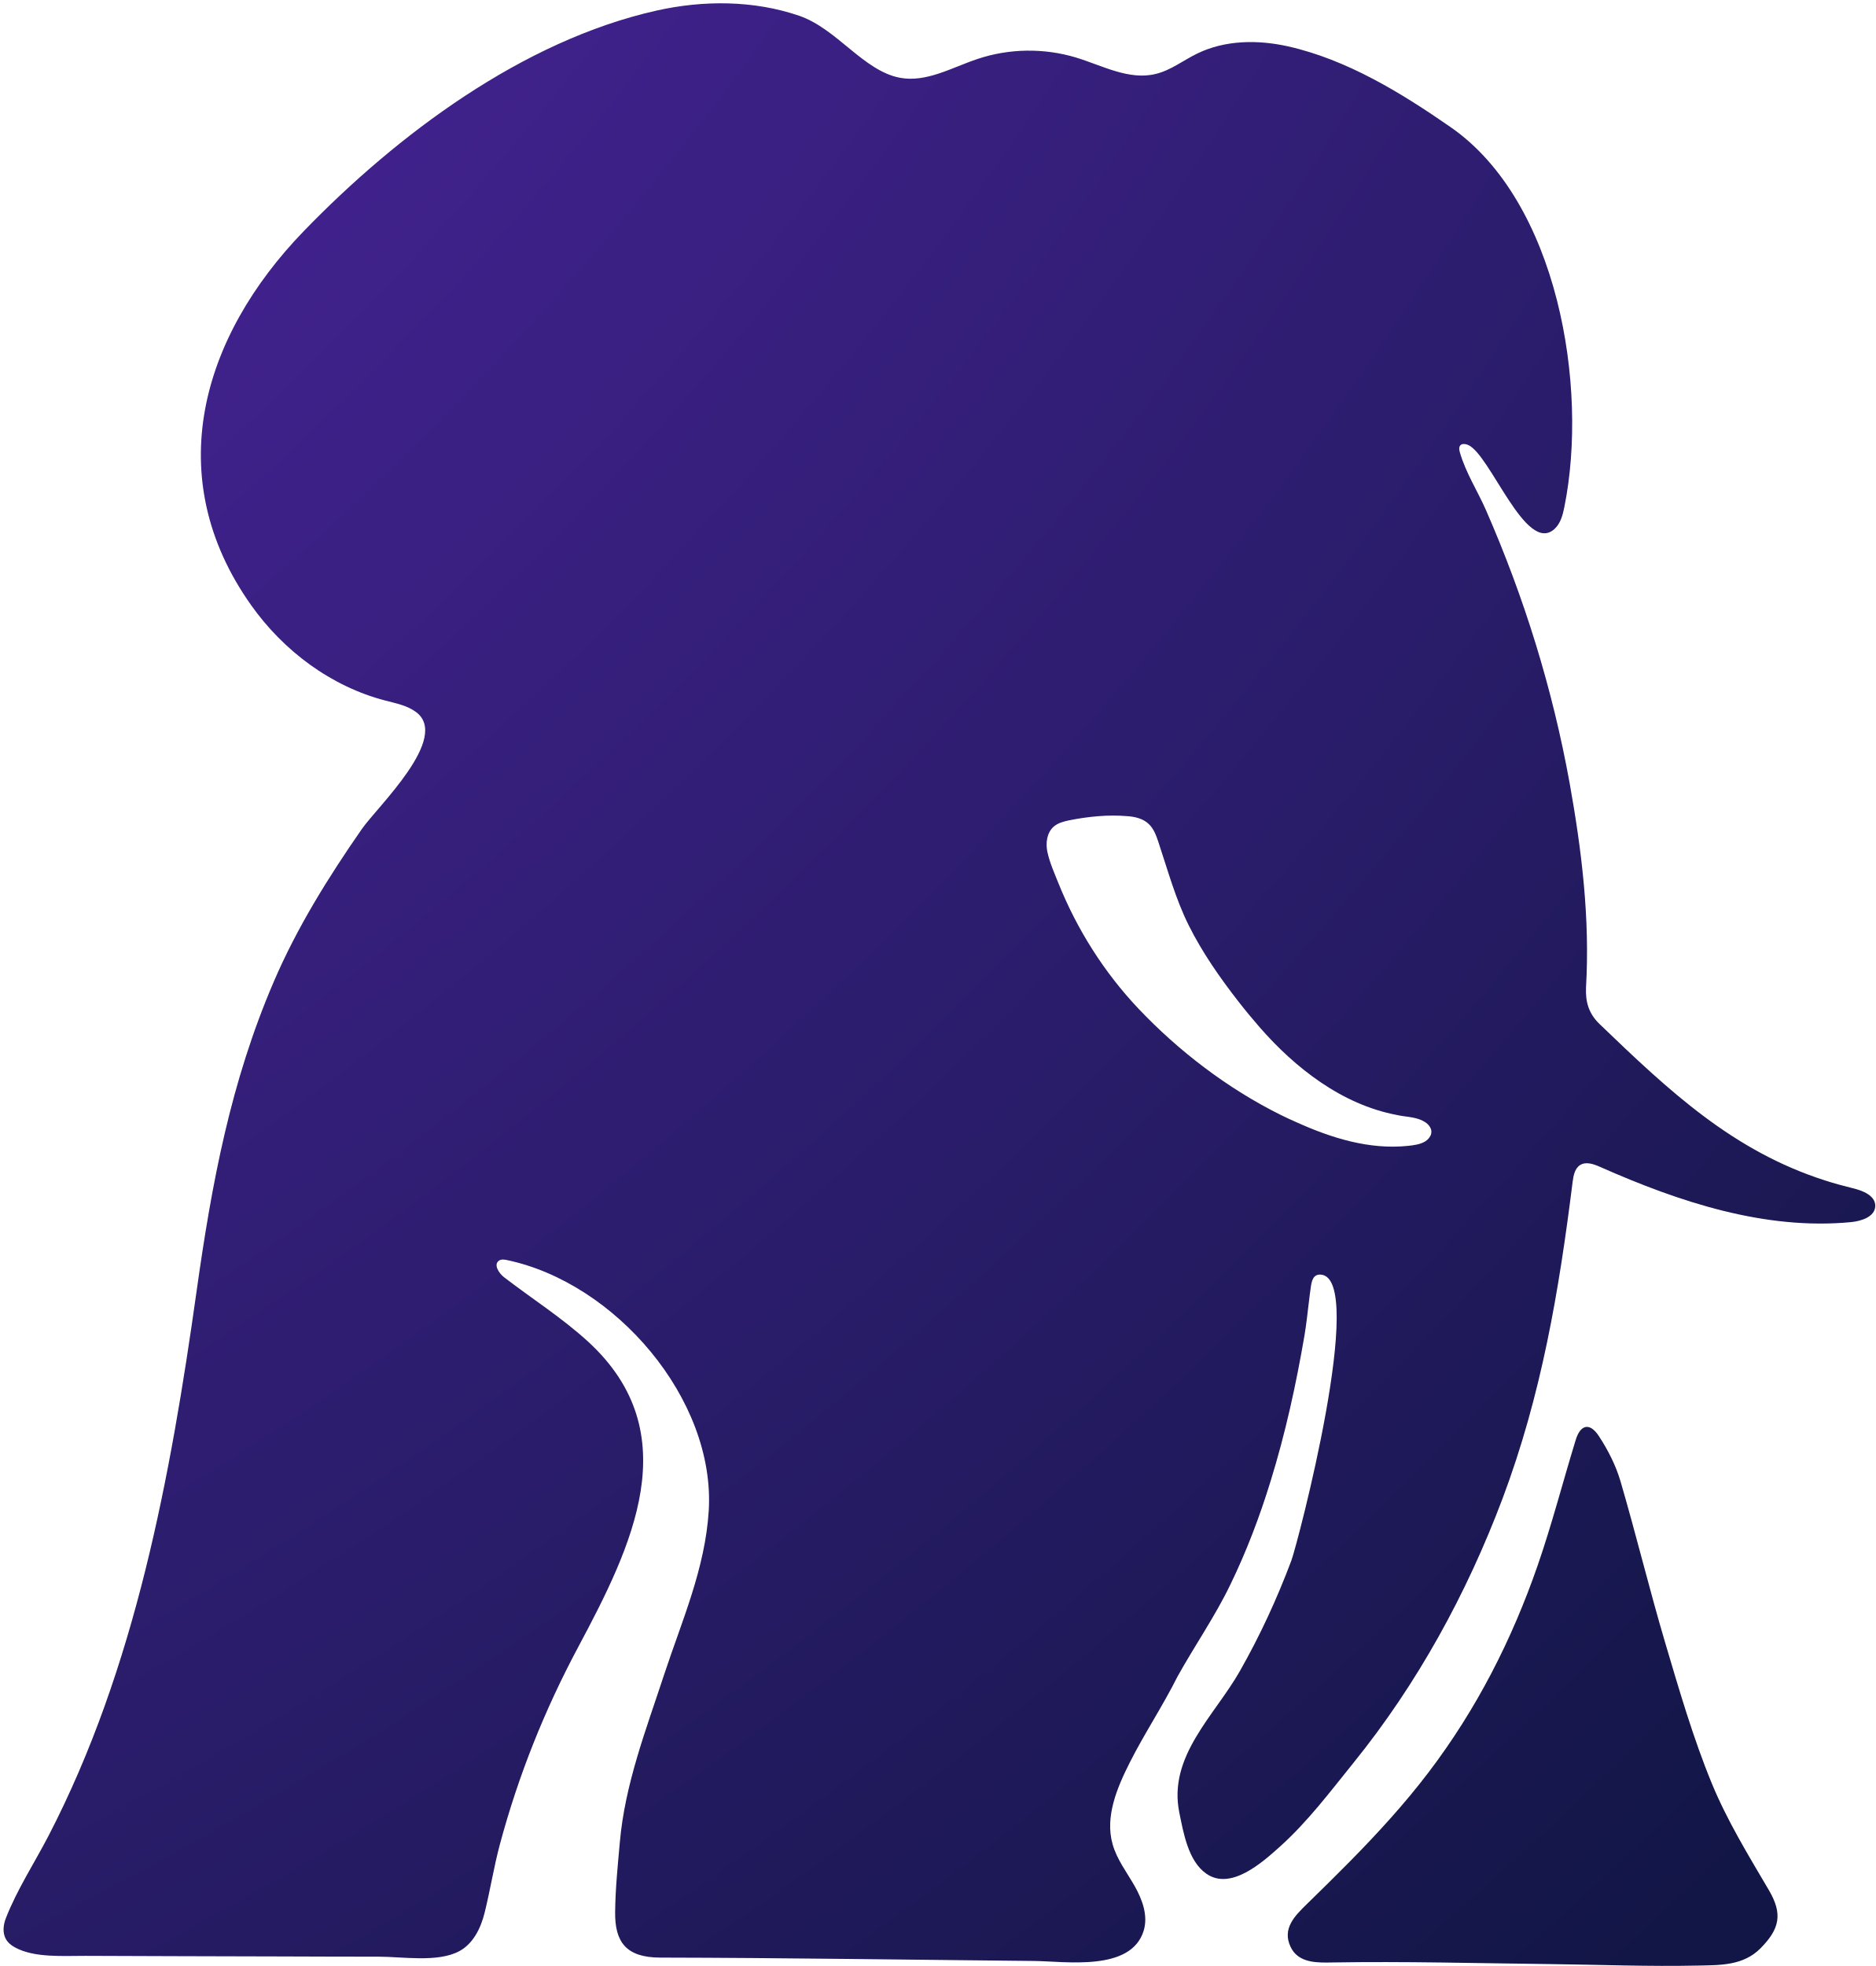
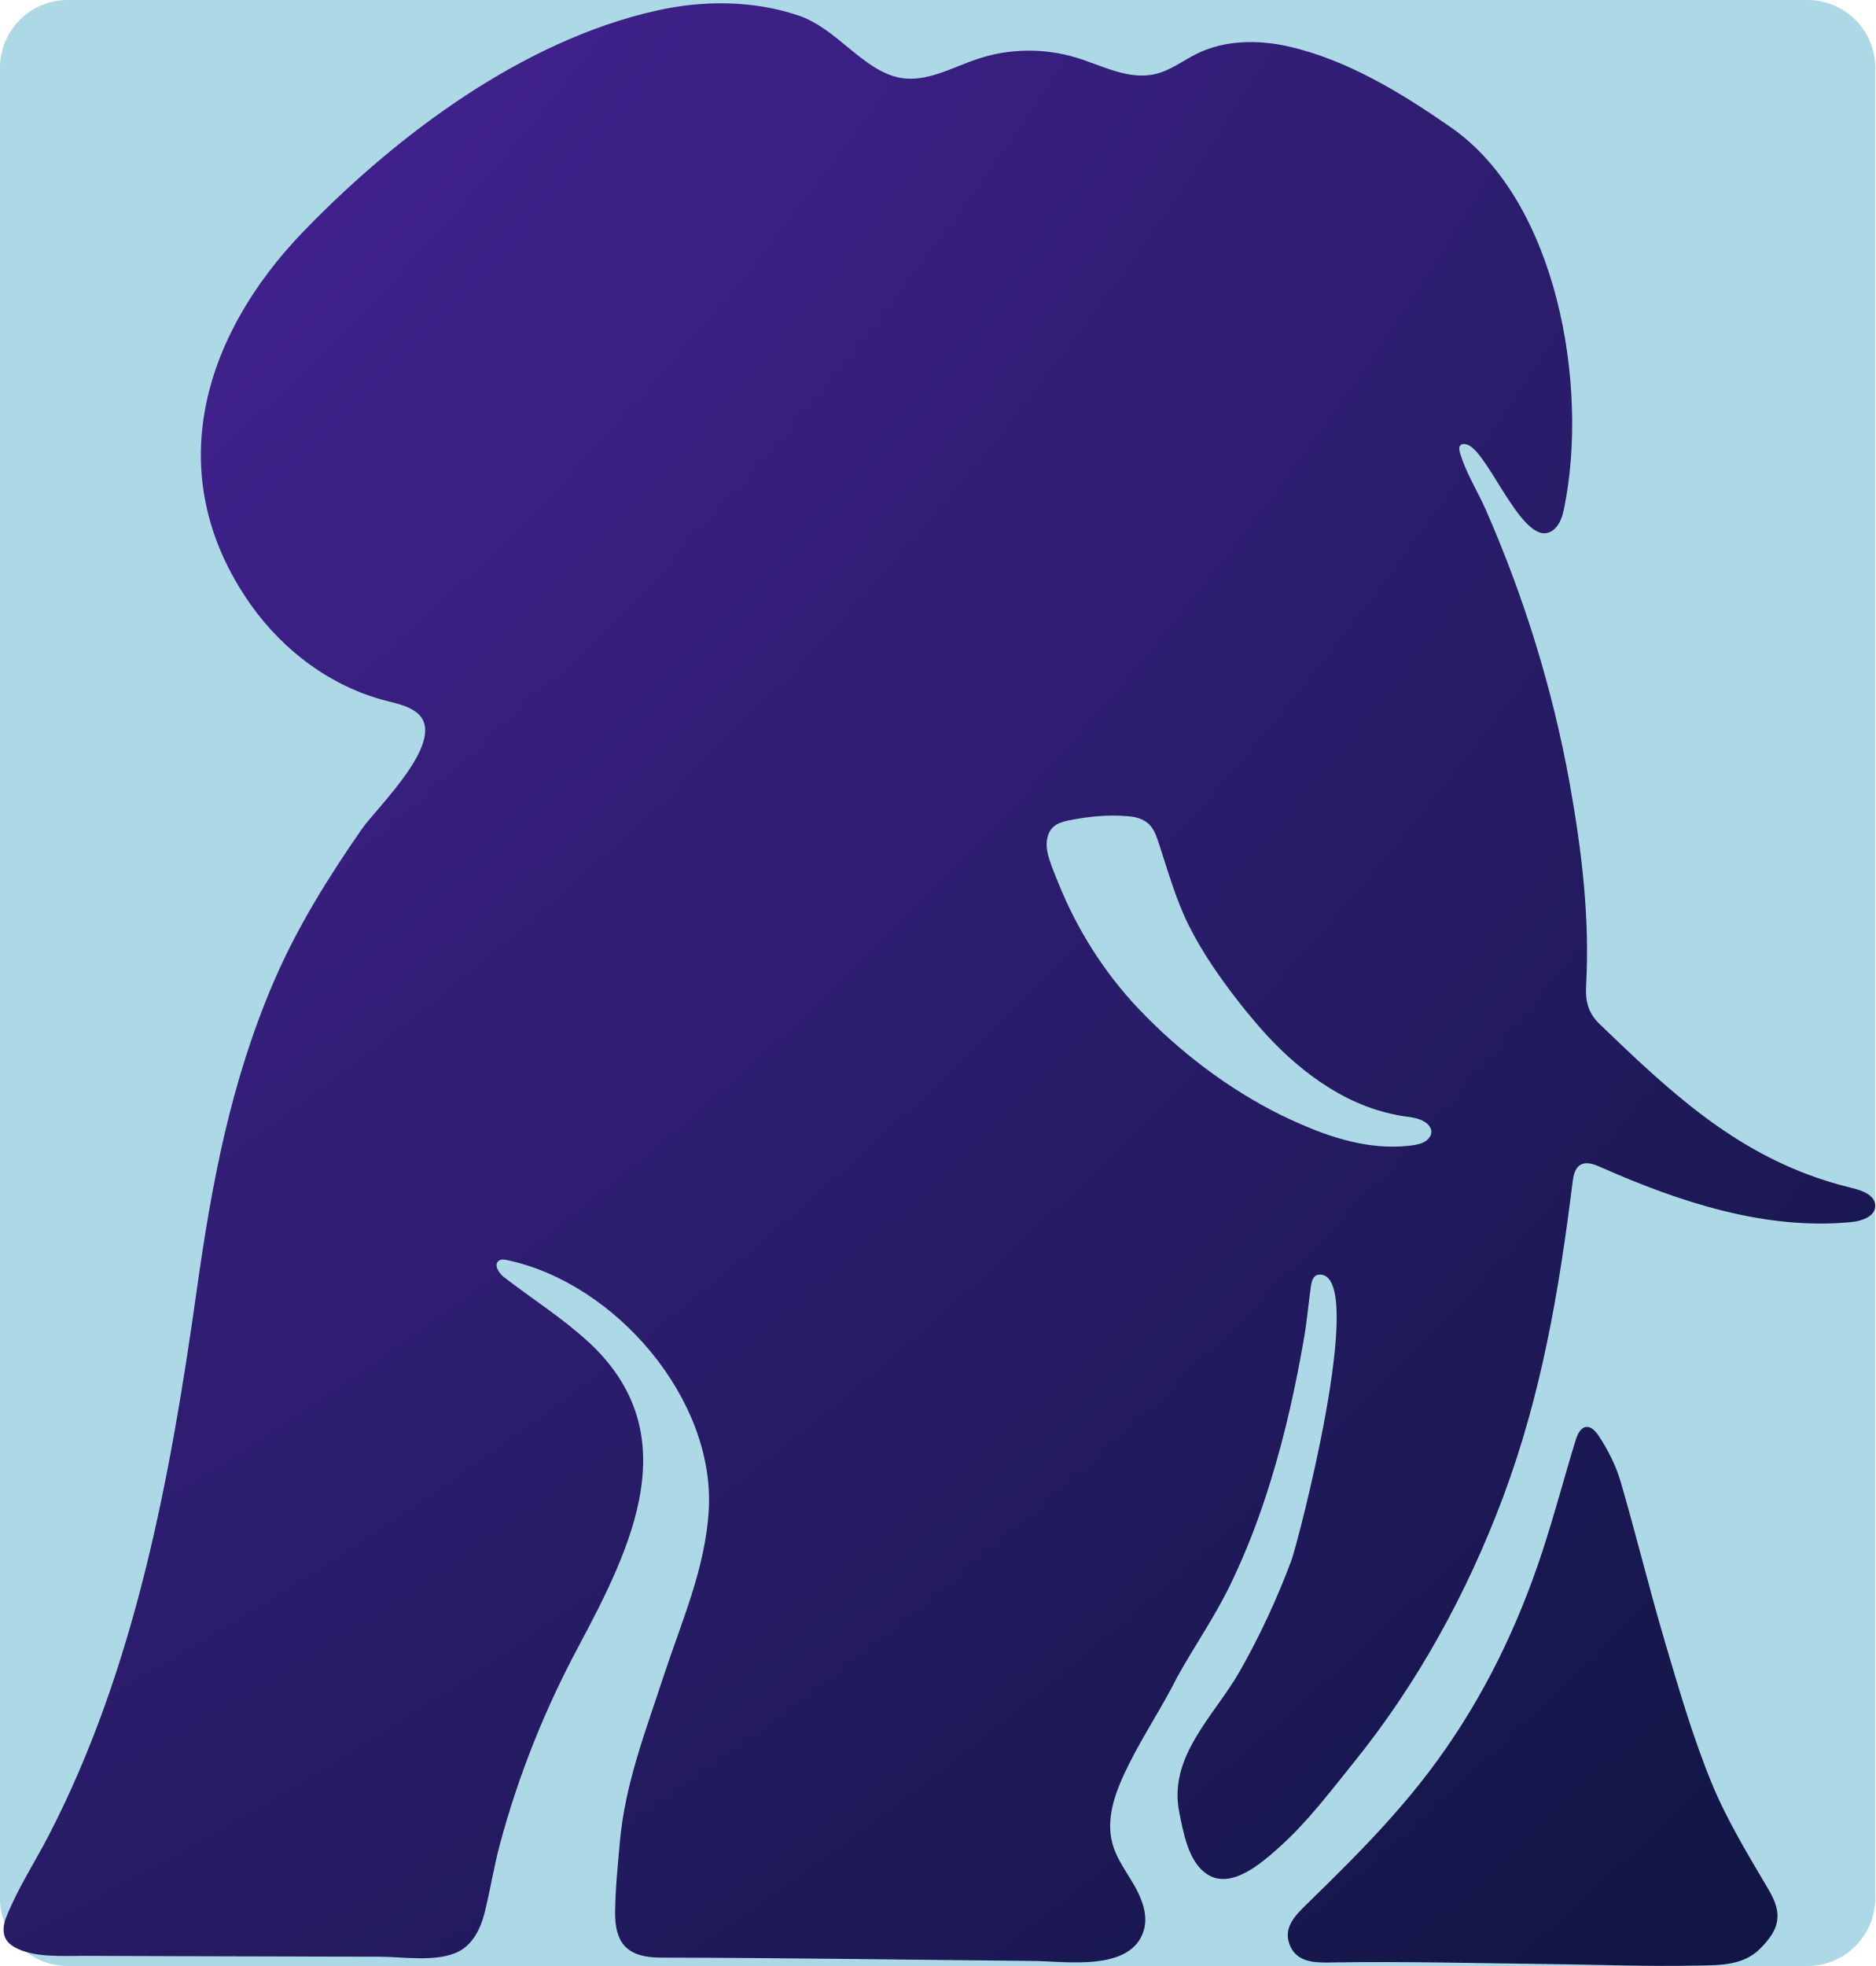
<svg xmlns="http://www.w3.org/2000/svg" width="415" height="435" viewBox="0 0 415 435" fill="none">
+   <rect width="100%" height="100%" rx="15" ry="15" fill="lightblue" />
  <path d="M378.818 394.575C374.687 384.53 371.638 374.017 368.542 363.583C365.018 351.693 362.1 339.626 358.615 327.73C357.587 324.226 355.842 320.82 353.833 317.75C351.837 314.694 349.762 315.162 348.708 318.607C345.869 327.855 343.452 337.241 340.29 346.371C334.572 362.845 326.78 378.173 316.115 392.191C310.793 399.186 304.838 405.668 298.679 411.925C295.597 415.054 292.461 418.13 289.313 421.2C286.559 423.888 283.674 426.707 285.617 430.784C287.126 433.946 290.479 434.249 293.588 434.236C294.036 434.236 294.477 434.223 294.912 434.216C310.819 433.953 326.727 434.387 342.628 434.572C353.734 434.697 364.846 435.151 375.946 434.901C380.629 434.796 385.767 434.947 389.581 431.107C393.862 426.792 394.554 423.505 391.471 418.242C386.939 410.529 382.203 402.809 378.818 394.575Z" fill="url(#paint0_radial_248_90)" />
  <path d="M409.948 262.887C407.879 262.38 405.857 261.826 403.894 261.188C383.527 254.68 369.45 241.453 353.964 226.559C351.599 224.274 350.829 221.672 350.994 218.405C351.87 203.189 350.038 188.157 347.357 173.231C343.583 152.409 337.345 132.279 328.848 112.867C326.938 108.513 324.388 104.659 323.058 100.042C322.926 99.535 322.821 98.955 323.163 98.553C323.532 98.105 324.276 98.211 324.836 98.421C329.777 100.437 337.635 122.774 343.985 117.063C345.342 115.844 345.842 113.98 346.192 112.202C351.58 85.59 344.782 44.586 321.016 28.125C310.101 20.556 298.126 13.198 285.031 10.254C278.338 8.765 271.06 8.844 264.901 11.874C261.844 13.363 259.084 15.563 255.765 16.36C249.843 17.822 243.947 14.502 238.105 12.724C231.017 10.596 223.284 10.702 216.275 13.066C210.643 14.95 205.018 18.297 199.175 17.21C191.073 15.695 185.23 6.348 176.839 3.482C166.774 0.031 155.595 0.031 145.287 2.343C115.704 8.983 87.927 29.752 67.237 51.127C44.531 74.576 35.5 105.595 55.578 133.906C62.751 144.024 73.29 151.908 85.318 155.017C87.656 155.63 90.127 156.104 92.063 157.54C99.711 163.225 83.566 178.441 80.114 183.381C72.677 194.085 65.748 205.184 60.597 217.186C51.039 239.417 46.87 261.774 43.523 285.573C37.733 326.735 29.98 369.044 10.726 406.221C7.617 412.196 3.744 418.144 1.3 424.415C0.714 425.903 0.53 427.655 1.3 429.039C1.755 429.836 2.493 430.448 3.29 430.87C7.591 433.261 14.125 432.727 18.881 432.754C33.221 432.806 47.561 432.859 61.927 432.885C69.233 432.912 76.531 432.938 83.836 432.938C89.092 432.938 96.826 434.269 101.601 431.739C104.684 430.119 106.383 426.667 107.233 423.268C108.478 418.275 109.275 413.151 110.606 408.158C114.696 392.889 120.513 378.358 127.976 364.393C139.819 342.215 152.196 317.151 130.209 296.909C124.419 291.6 117.753 287.378 111.541 282.595C110.349 281.667 109.176 279.783 110.428 278.933C110.909 278.59 111.567 278.67 112.18 278.801C136.163 283.821 158.335 309.583 156.847 334.251C156.05 347.129 150.872 358.682 146.94 370.631C142.955 382.771 138.285 394.773 137.165 407.677C136.71 412.775 136.183 417.926 136.131 423.051C136.052 429.691 138.548 433.116 146.09 433.142C173.683 433.195 201.276 433.623 228.87 433.887C235.878 433.966 250.278 436.278 253.09 427.221C254.124 423.874 252.8 420.291 251.075 417.261C249.349 414.231 247.142 411.392 246.213 408.019C244.514 401.992 247.168 395.642 249.988 390.043C253.255 383.562 257.319 377.482 260.56 371C264.361 364.15 268.82 357.773 272.245 350.686C275.855 343.275 278.78 335.549 281.197 327.69C284.464 317.144 286.829 306.335 288.687 295.473C289.082 293.121 289.339 290.75 289.622 288.379C289.767 287.187 289.912 285.994 290.083 284.809C290.274 283.478 290.57 281.897 292.296 282.022C302.592 282.747 287.139 341.675 285.788 345.271C282.626 353.716 278.832 361.923 274.366 369.782C268.761 379.636 258.459 388.581 260.981 401.037C261.884 405.444 262.944 411.767 266.93 414.554C272.397 418.407 279.438 412.005 283.318 408.527C289.424 403.026 294.338 396.472 299.489 390.096C313.671 372.568 324.586 352.622 332.523 331.564C341.152 308.568 345.006 285.698 348.029 261.477C348.214 260.094 348.51 258.526 349.676 257.789C351.007 256.939 352.732 257.578 354.162 258.217C371.69 265.97 390.628 272.241 409.691 270.403C412.029 270.166 414.947 269.184 415 266.846C415.046 264.534 412.207 263.414 409.948 262.887ZM316.708 250.912C316.523 251.577 316.016 252.157 315.43 252.532C314.317 253.224 312.828 253.408 311.55 253.54C303.053 254.416 294.687 251.814 287.04 248.363C285.821 247.829 284.596 247.276 283.377 246.663C271.718 240.873 260.883 232.613 251.931 223.161C244.336 215.137 238.335 205.632 234.218 195.383C233.342 193.203 232.308 190.871 231.801 188.559C231.373 186.596 231.643 184.284 233.158 182.927C234.113 182.077 235.417 181.761 236.662 181.491C240.832 180.667 245.265 180.213 249.487 180.588C251.213 180.694 253.018 181.148 254.243 182.341C255.33 183.375 255.863 184.837 256.344 186.273C258.413 192.485 260.145 198.887 263.089 204.783C266.067 210.757 269.993 216.363 274.083 221.619C275.572 223.529 277.113 225.387 278.707 227.225C286.592 236.282 296.953 244.384 309.06 246.689C309.541 246.795 310.015 246.874 310.523 246.953C312.196 247.19 313.948 247.355 315.384 248.283C316.076 248.738 316.688 249.449 316.767 250.273C316.761 250.484 316.761 250.694 316.708 250.912Z" fill="url(#paint1_radial_248_90)" />
  <defs>
    <radialGradient id="paint0_radial_248_90" cx="0" cy="0" r="1" gradientUnits="userSpaceOnUse" gradientTransform="translate(-404.314 -402.661) scale(1393.49)">
      <stop stop-color="#732DD9" />
      <stop offset="0.118" stop-color="#6A2BCB" />
      <stop offset="0.343" stop-color="#5125A5" />
      <stop offset="0.649" stop-color="#291C69" />
      <stop offset="0.814" stop-color="#121646" />
      <stop offset="1" stop-color="#121646" />
    </radialGradient>
    <radialGradient id="paint1_radial_248_90" cx="0" cy="0" r="1" gradientUnits="userSpaceOnUse" gradientTransform="translate(-404.315 -402.661) scale(1393.49)">
      <stop stop-color="#732DD9" />
      <stop offset="0.118" stop-color="#6A2BCB" />
      <stop offset="0.343" stop-color="#5125A5" />
      <stop offset="0.649" stop-color="#291C69" />
      <stop offset="0.814" stop-color="#121646" />
      <stop offset="1" stop-color="#121646" />
    </radialGradient>
  </defs>
</svg>
